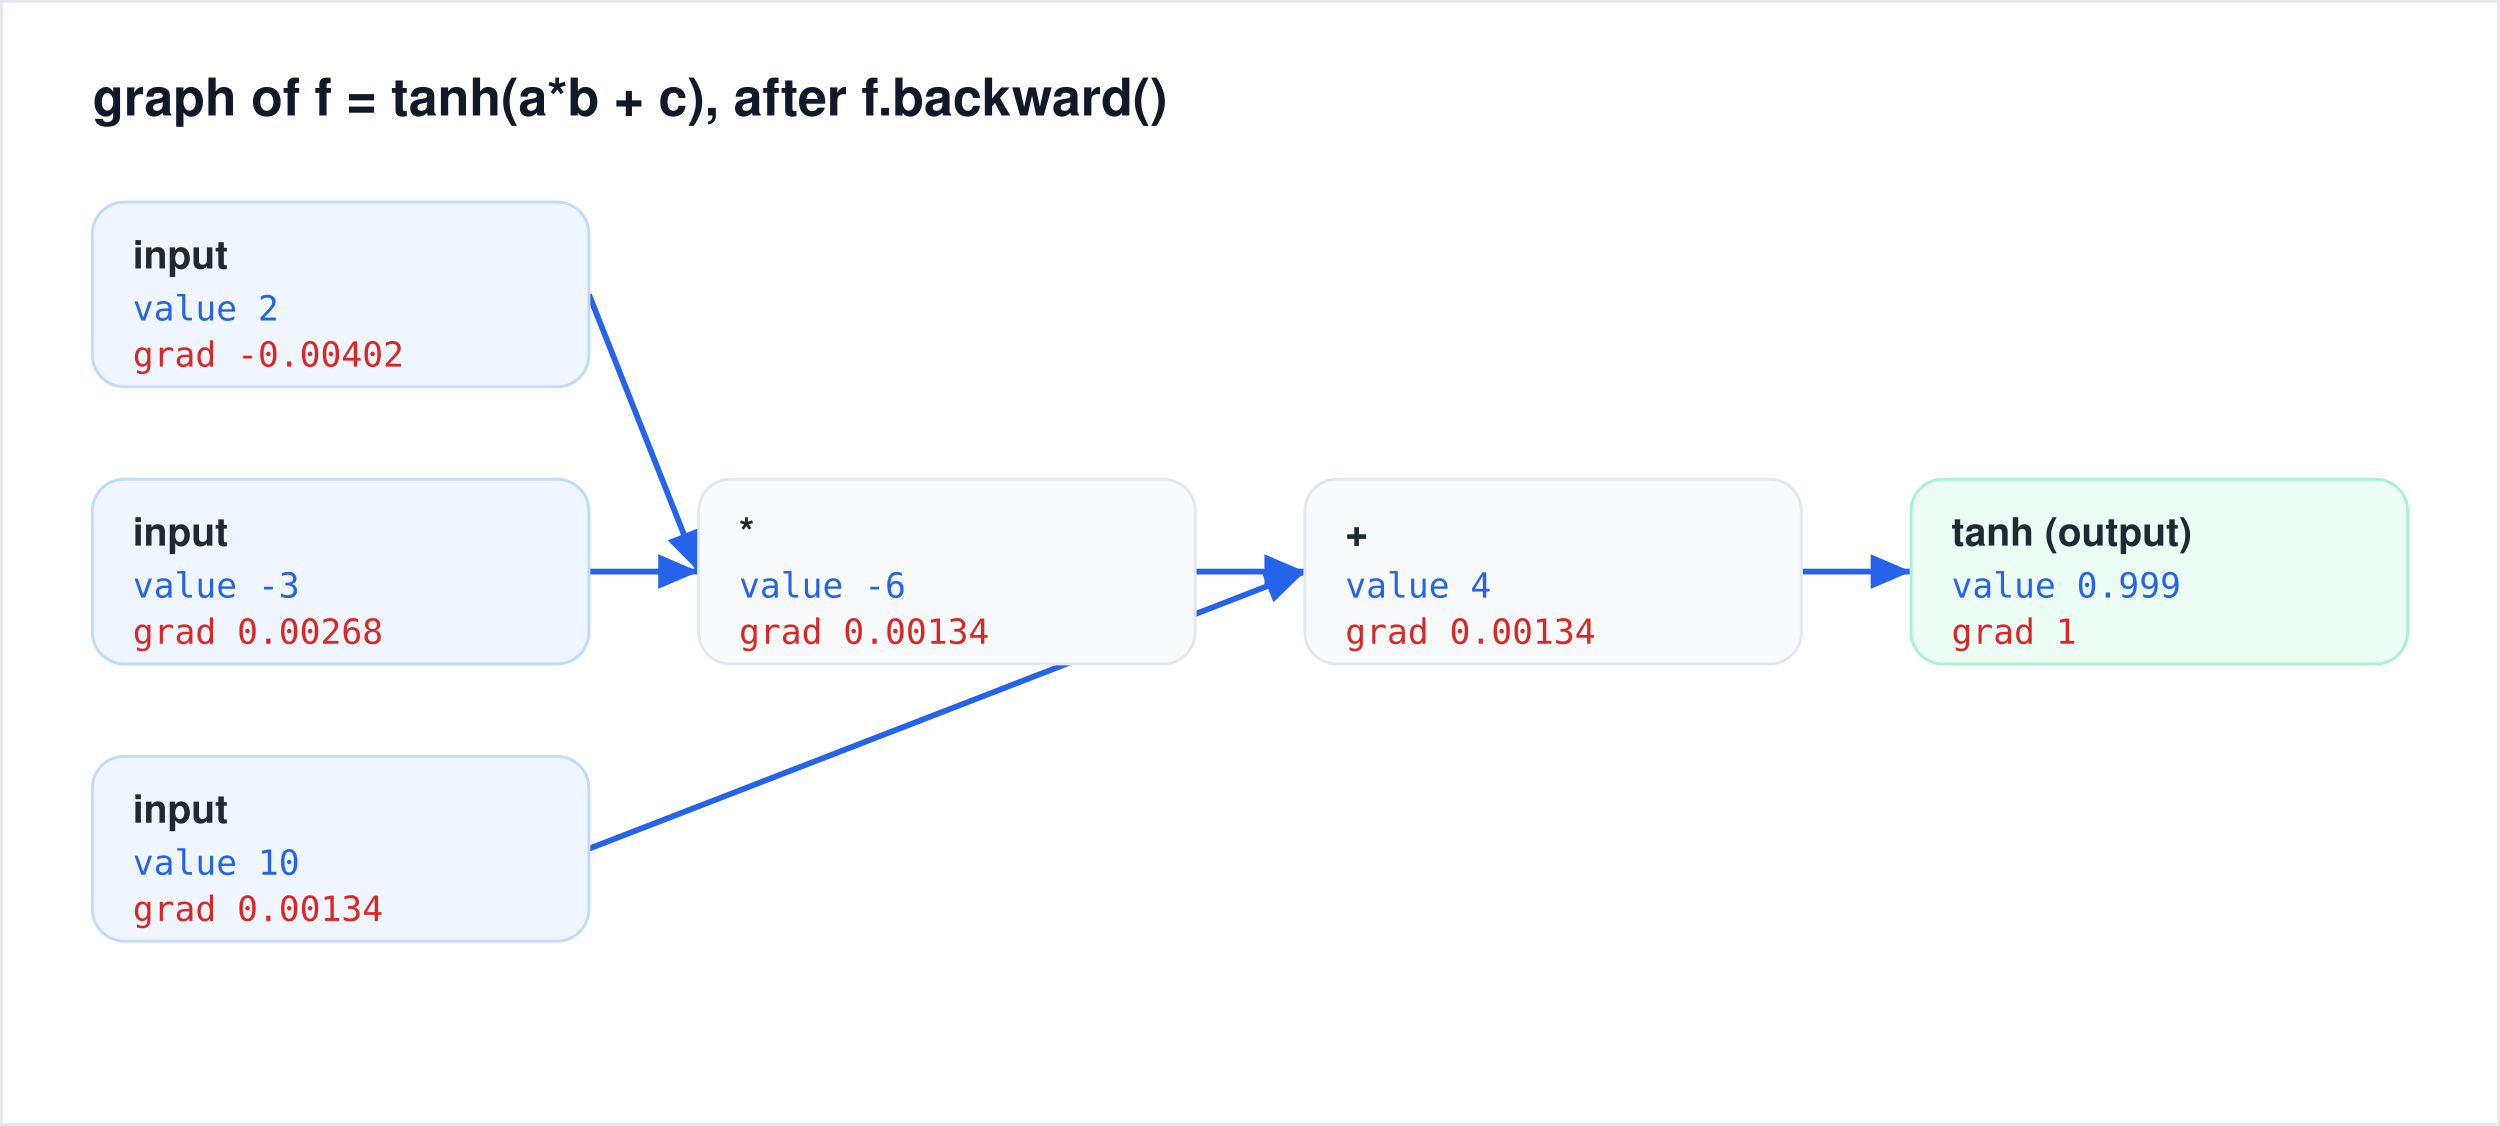
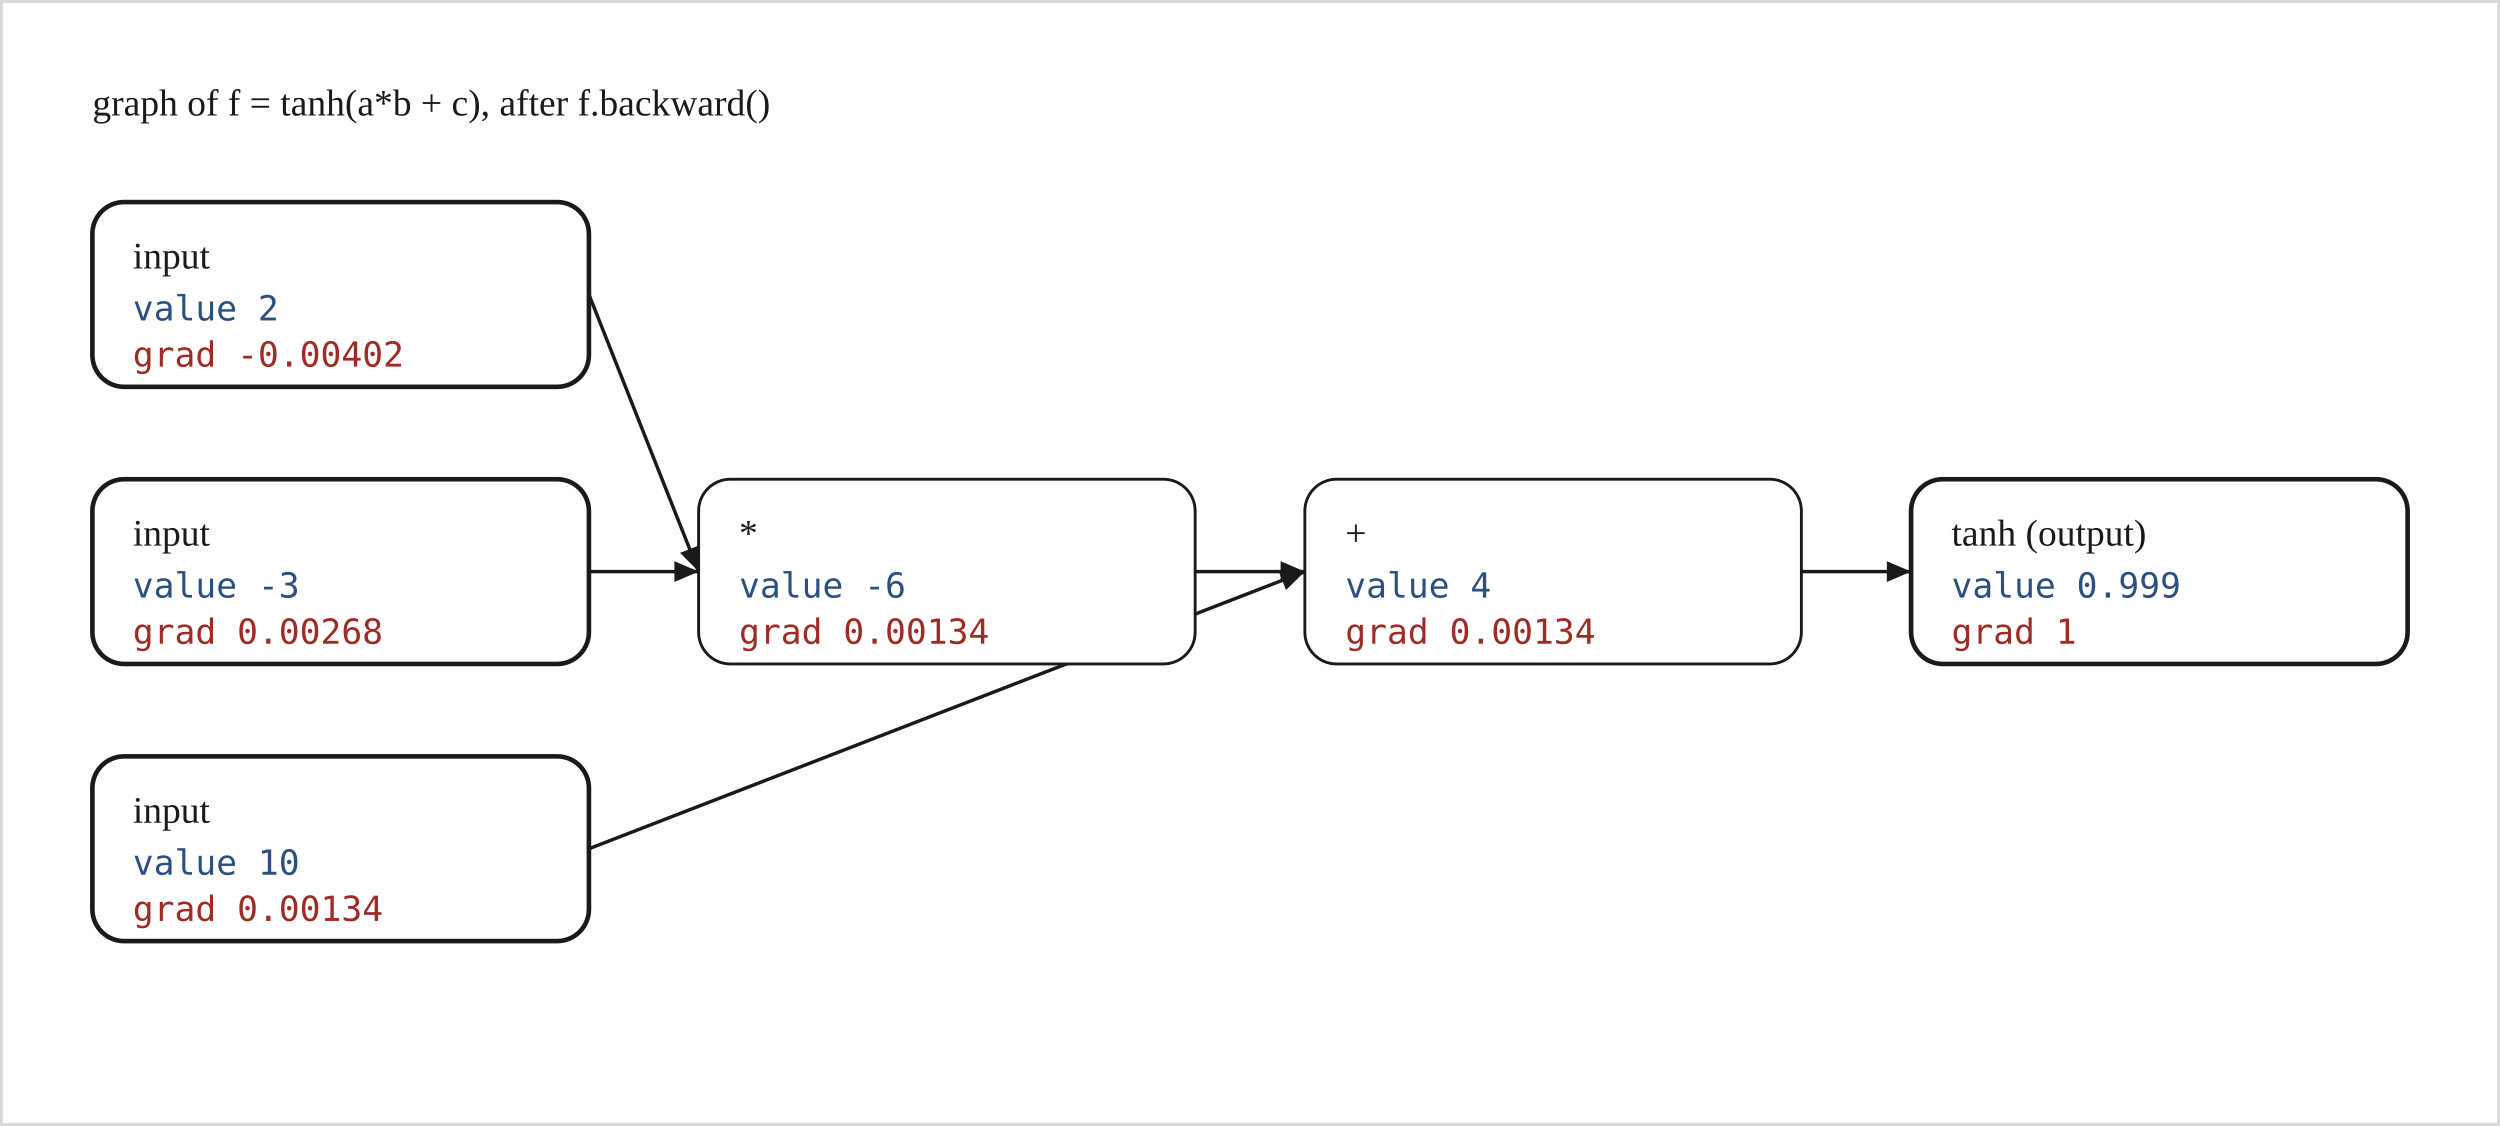
- <svg xmlns="http://www.w3.org/2000/svg" viewBox="0 0 866 390" font-family="-apple-system, BlinkMacSystemFont, 'Segoe UI', Helvetica, Arial, sans-serif">
+ <svg xmlns="http://www.w3.org/2000/svg" viewBox="0 0 866 390" font-family="STIXGeneral, 'Times New Roman', Times, serif">
  <defs>
    <marker id="a" markerWidth="9" markerHeight="9" refX="7" refY="3" orient="auto">
-       <path d="M0,0 L7,3 L0,6 Z" fill="#2563eb" />
+       <path d="M0,0 L7,3 L0,6 Z" fill="#1a1a1a" />
    </marker>
  </defs>
  <rect width="866" height="390" fill="#ffffff" />
-   <rect x="0.5" y="0.5" width="865" height="389" fill="none" stroke="#e5e7eb" />
-   <text x="32" y="40" font-size="18" font-weight="600" fill="#111827">graph of  f = tanh(a*b + c),  after f.backward()</text>
-   <line x1="204" y1="102" x2="242" y2="198" stroke="#2563eb" stroke-width="2" marker-end="url(#a)" />
-   <line x1="204" y1="198" x2="242" y2="198" stroke="#2563eb" stroke-width="2" marker-end="url(#a)" />
-   <line x1="414" y1="198" x2="452" y2="198" stroke="#2563eb" stroke-width="2" marker-end="url(#a)" />
-   <line x1="204" y1="294" x2="452" y2="198" stroke="#2563eb" stroke-width="2" marker-end="url(#a)" />
-   <line x1="624" y1="198" x2="662" y2="198" stroke="#2563eb" stroke-width="2" marker-end="url(#a)" />
-   <rect x="32" y="70" width="172" height="64" rx="11" fill="#eff6ff" stroke="#bfdbfe" />
-   <text x="46" y="93" font-size="13.5" font-weight="600" fill="#1f2933">input</text>
-   <text x="46" y="111" font-size="12" fill="#2563eb" font-family="ui-monospace, Menlo, Consolas, monospace">value 2</text>
-   <text x="46" y="127" font-size="12" fill="#dc2626" font-family="ui-monospace, Menlo, Consolas, monospace">grad -0.00402</text>
-   <rect x="32" y="166" width="172" height="64" rx="11" fill="#eff6ff" stroke="#bfdbfe" />
-   <text x="46" y="189" font-size="13.5" font-weight="600" fill="#1f2933">input</text>
-   <text x="46" y="207" font-size="12" fill="#2563eb" font-family="ui-monospace, Menlo, Consolas, monospace">value -3</text>
-   <text x="46" y="223" font-size="12" fill="#dc2626" font-family="ui-monospace, Menlo, Consolas, monospace">grad 0.00268</text>
-   <rect x="242" y="166" width="172" height="64" rx="11" fill="#f8fafc" stroke="#e2e8f0" />
-   <text x="256" y="189" font-size="13.5" font-weight="600" fill="#1f2933">*</text>
-   <text x="256" y="207" font-size="12" fill="#2563eb" font-family="ui-monospace, Menlo, Consolas, monospace">value -6</text>
-   <text x="256" y="223" font-size="12" fill="#dc2626" font-family="ui-monospace, Menlo, Consolas, monospace">grad 0.00134</text>
-   <rect x="32" y="262" width="172" height="64" rx="11" fill="#eff6ff" stroke="#bfdbfe" />
-   <text x="46" y="285" font-size="13.5" font-weight="600" fill="#1f2933">input</text>
-   <text x="46" y="303" font-size="12" fill="#2563eb" font-family="ui-monospace, Menlo, Consolas, monospace">value 10</text>
-   <text x="46" y="319" font-size="12" fill="#dc2626" font-family="ui-monospace, Menlo, Consolas, monospace">grad 0.00134</text>
-   <rect x="452" y="166" width="172" height="64" rx="11" fill="#f8fafc" stroke="#e2e8f0" />
-   <text x="466" y="189" font-size="13.5" font-weight="600" fill="#1f2933">+</text>
-   <text x="466" y="207" font-size="12" fill="#2563eb" font-family="ui-monospace, Menlo, Consolas, monospace">value 4</text>
-   <text x="466" y="223" font-size="12" fill="#dc2626" font-family="ui-monospace, Menlo, Consolas, monospace">grad 0.00134</text>
-   <rect x="662" y="166" width="172" height="64" rx="11" fill="#ecfdf5" stroke="#a7f3d0" />
-   <text x="676" y="189" font-size="13.5" font-weight="600" fill="#1f2933">tanh  (output)</text>
-   <text x="676" y="207" font-size="12" fill="#2563eb" font-family="ui-monospace, Menlo, Consolas, monospace">value 0.999</text>
-   <text x="676" y="223" font-size="12" fill="#dc2626" font-family="ui-monospace, Menlo, Consolas, monospace">grad 1</text>
+   <rect x="0.5" y="0.5" width="865" height="389" fill="none" stroke="#d9d9d9" />
+   <text x="32" y="40" font-size="13" fill="#1a1a1a">graph of  f = tanh(a*b + c),  after f.backward()</text>
+   <line x1="204" y1="102" x2="242" y2="198" stroke="#1a1a1a" stroke-width="1.2" marker-end="url(#a)" />
+   <line x1="204" y1="198" x2="242" y2="198" stroke="#1a1a1a" stroke-width="1.2" marker-end="url(#a)" />
+   <line x1="414" y1="198" x2="452" y2="198" stroke="#1a1a1a" stroke-width="1.2" marker-end="url(#a)" />
+   <line x1="204" y1="294" x2="452" y2="198" stroke="#1a1a1a" stroke-width="1.2" marker-end="url(#a)" />
+   <line x1="624" y1="198" x2="662" y2="198" stroke="#1a1a1a" stroke-width="1.2" marker-end="url(#a)" />
+   <rect x="32" y="70" width="172" height="64" rx="11" fill="#ffffff" stroke="#1a1a1a" stroke-width="1.6" />
+   <text x="46" y="93" font-size="13" fill="#1a1a1a">input</text>
+   <text x="46" y="111" font-size="12" fill="#2b4f81" font-family="ui-monospace, Menlo, Consolas, monospace">value 2</text>
+   <text x="46" y="127" font-size="12" fill="#9e2b25" font-family="ui-monospace, Menlo, Consolas, monospace">grad -0.00402</text>
+   <rect x="32" y="166" width="172" height="64" rx="11" fill="#ffffff" stroke="#1a1a1a" stroke-width="1.6" />
+   <text x="46" y="189" font-size="13" fill="#1a1a1a">input</text>
+   <text x="46" y="207" font-size="12" fill="#2b4f81" font-family="ui-monospace, Menlo, Consolas, monospace">value -3</text>
+   <text x="46" y="223" font-size="12" fill="#9e2b25" font-family="ui-monospace, Menlo, Consolas, monospace">grad 0.00268</text>
+   <rect x="242" y="166" width="172" height="64" rx="11" fill="#ffffff" stroke="#1a1a1a" stroke-width="1" />
+   <text x="256" y="189" font-size="13" fill="#1a1a1a">*</text>
+   <text x="256" y="207" font-size="12" fill="#2b4f81" font-family="ui-monospace, Menlo, Consolas, monospace">value -6</text>
+   <text x="256" y="223" font-size="12" fill="#9e2b25" font-family="ui-monospace, Menlo, Consolas, monospace">grad 0.00134</text>
+   <rect x="32" y="262" width="172" height="64" rx="11" fill="#ffffff" stroke="#1a1a1a" stroke-width="1.6" />
+   <text x="46" y="285" font-size="13" fill="#1a1a1a">input</text>
+   <text x="46" y="303" font-size="12" fill="#2b4f81" font-family="ui-monospace, Menlo, Consolas, monospace">value 10</text>
+   <text x="46" y="319" font-size="12" fill="#9e2b25" font-family="ui-monospace, Menlo, Consolas, monospace">grad 0.00134</text>
+   <rect x="452" y="166" width="172" height="64" rx="11" fill="#ffffff" stroke="#1a1a1a" stroke-width="1" />
+   <text x="466" y="189" font-size="13" fill="#1a1a1a">+</text>
+   <text x="466" y="207" font-size="12" fill="#2b4f81" font-family="ui-monospace, Menlo, Consolas, monospace">value 4</text>
+   <text x="466" y="223" font-size="12" fill="#9e2b25" font-family="ui-monospace, Menlo, Consolas, monospace">grad 0.00134</text>
+   <rect x="662" y="166" width="172" height="64" rx="11" fill="#ffffff" stroke="#1a1a1a" stroke-width="1.6" />
+   <text x="676" y="189" font-size="13" fill="#1a1a1a">tanh  (output)</text>
+   <text x="676" y="207" font-size="12" fill="#2b4f81" font-family="ui-monospace, Menlo, Consolas, monospace">value 0.999</text>
+   <text x="676" y="223" font-size="12" fill="#9e2b25" font-family="ui-monospace, Menlo, Consolas, monospace">grad 1</text>
</svg>
